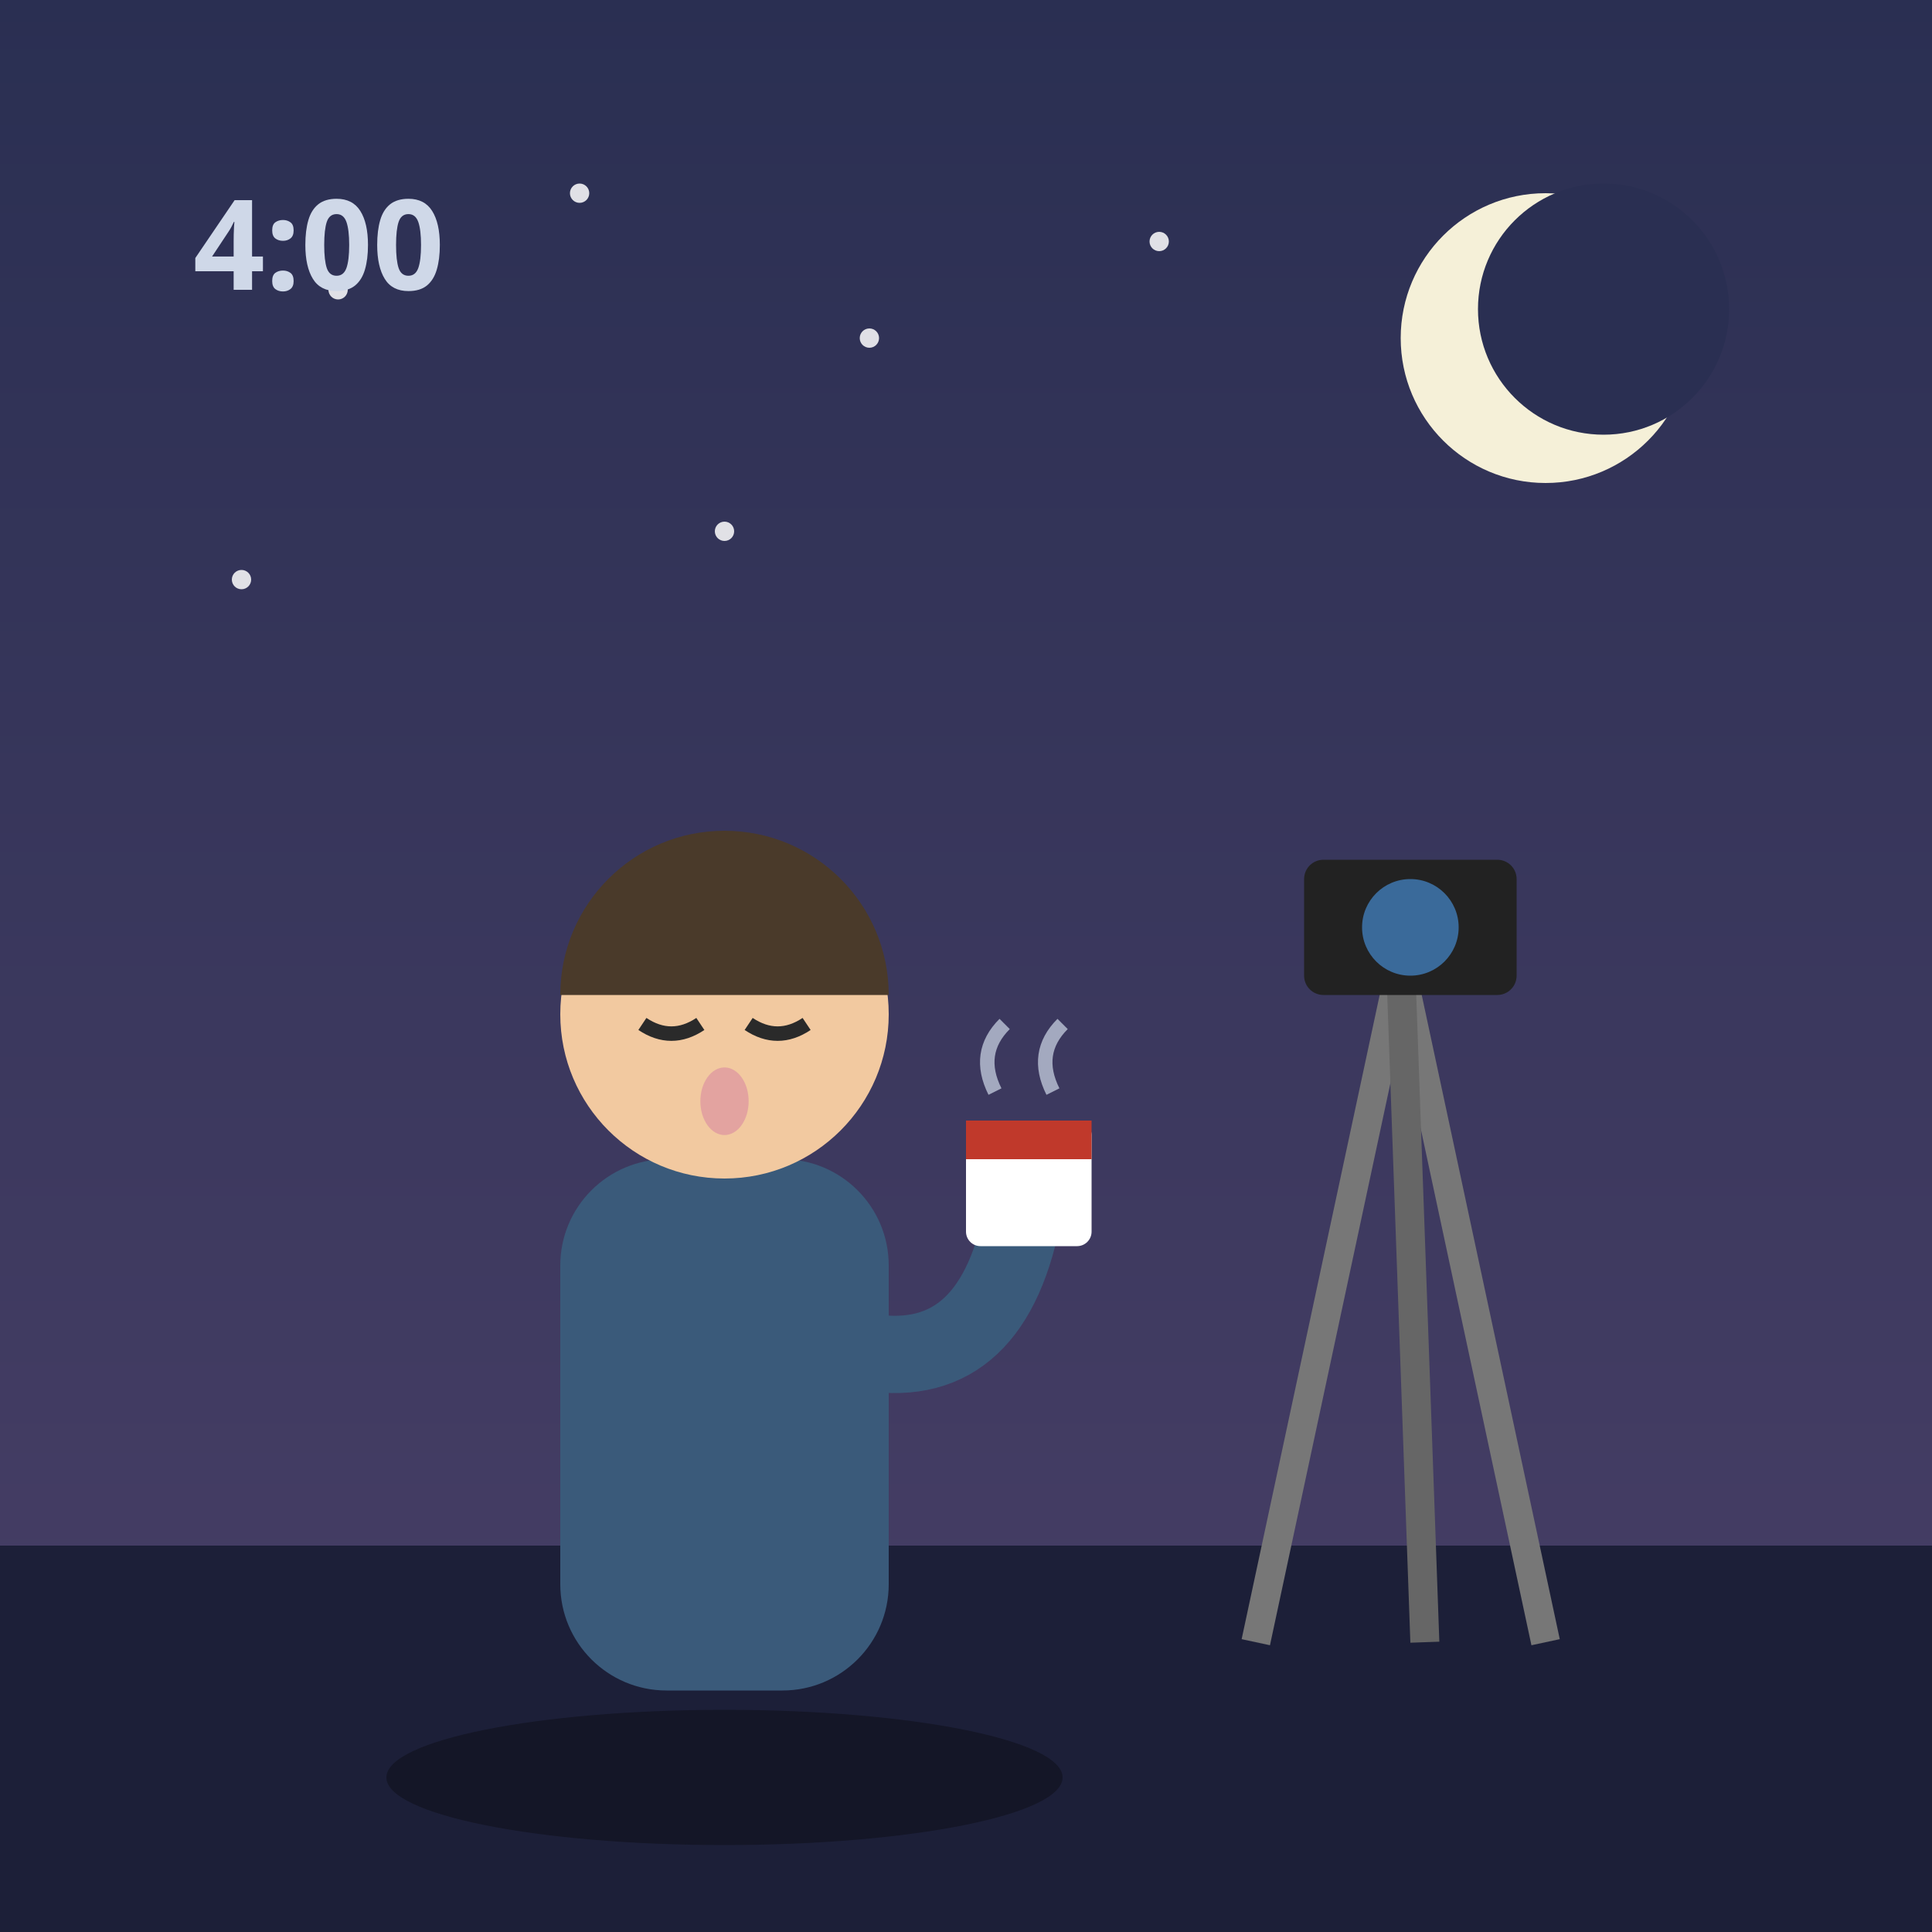
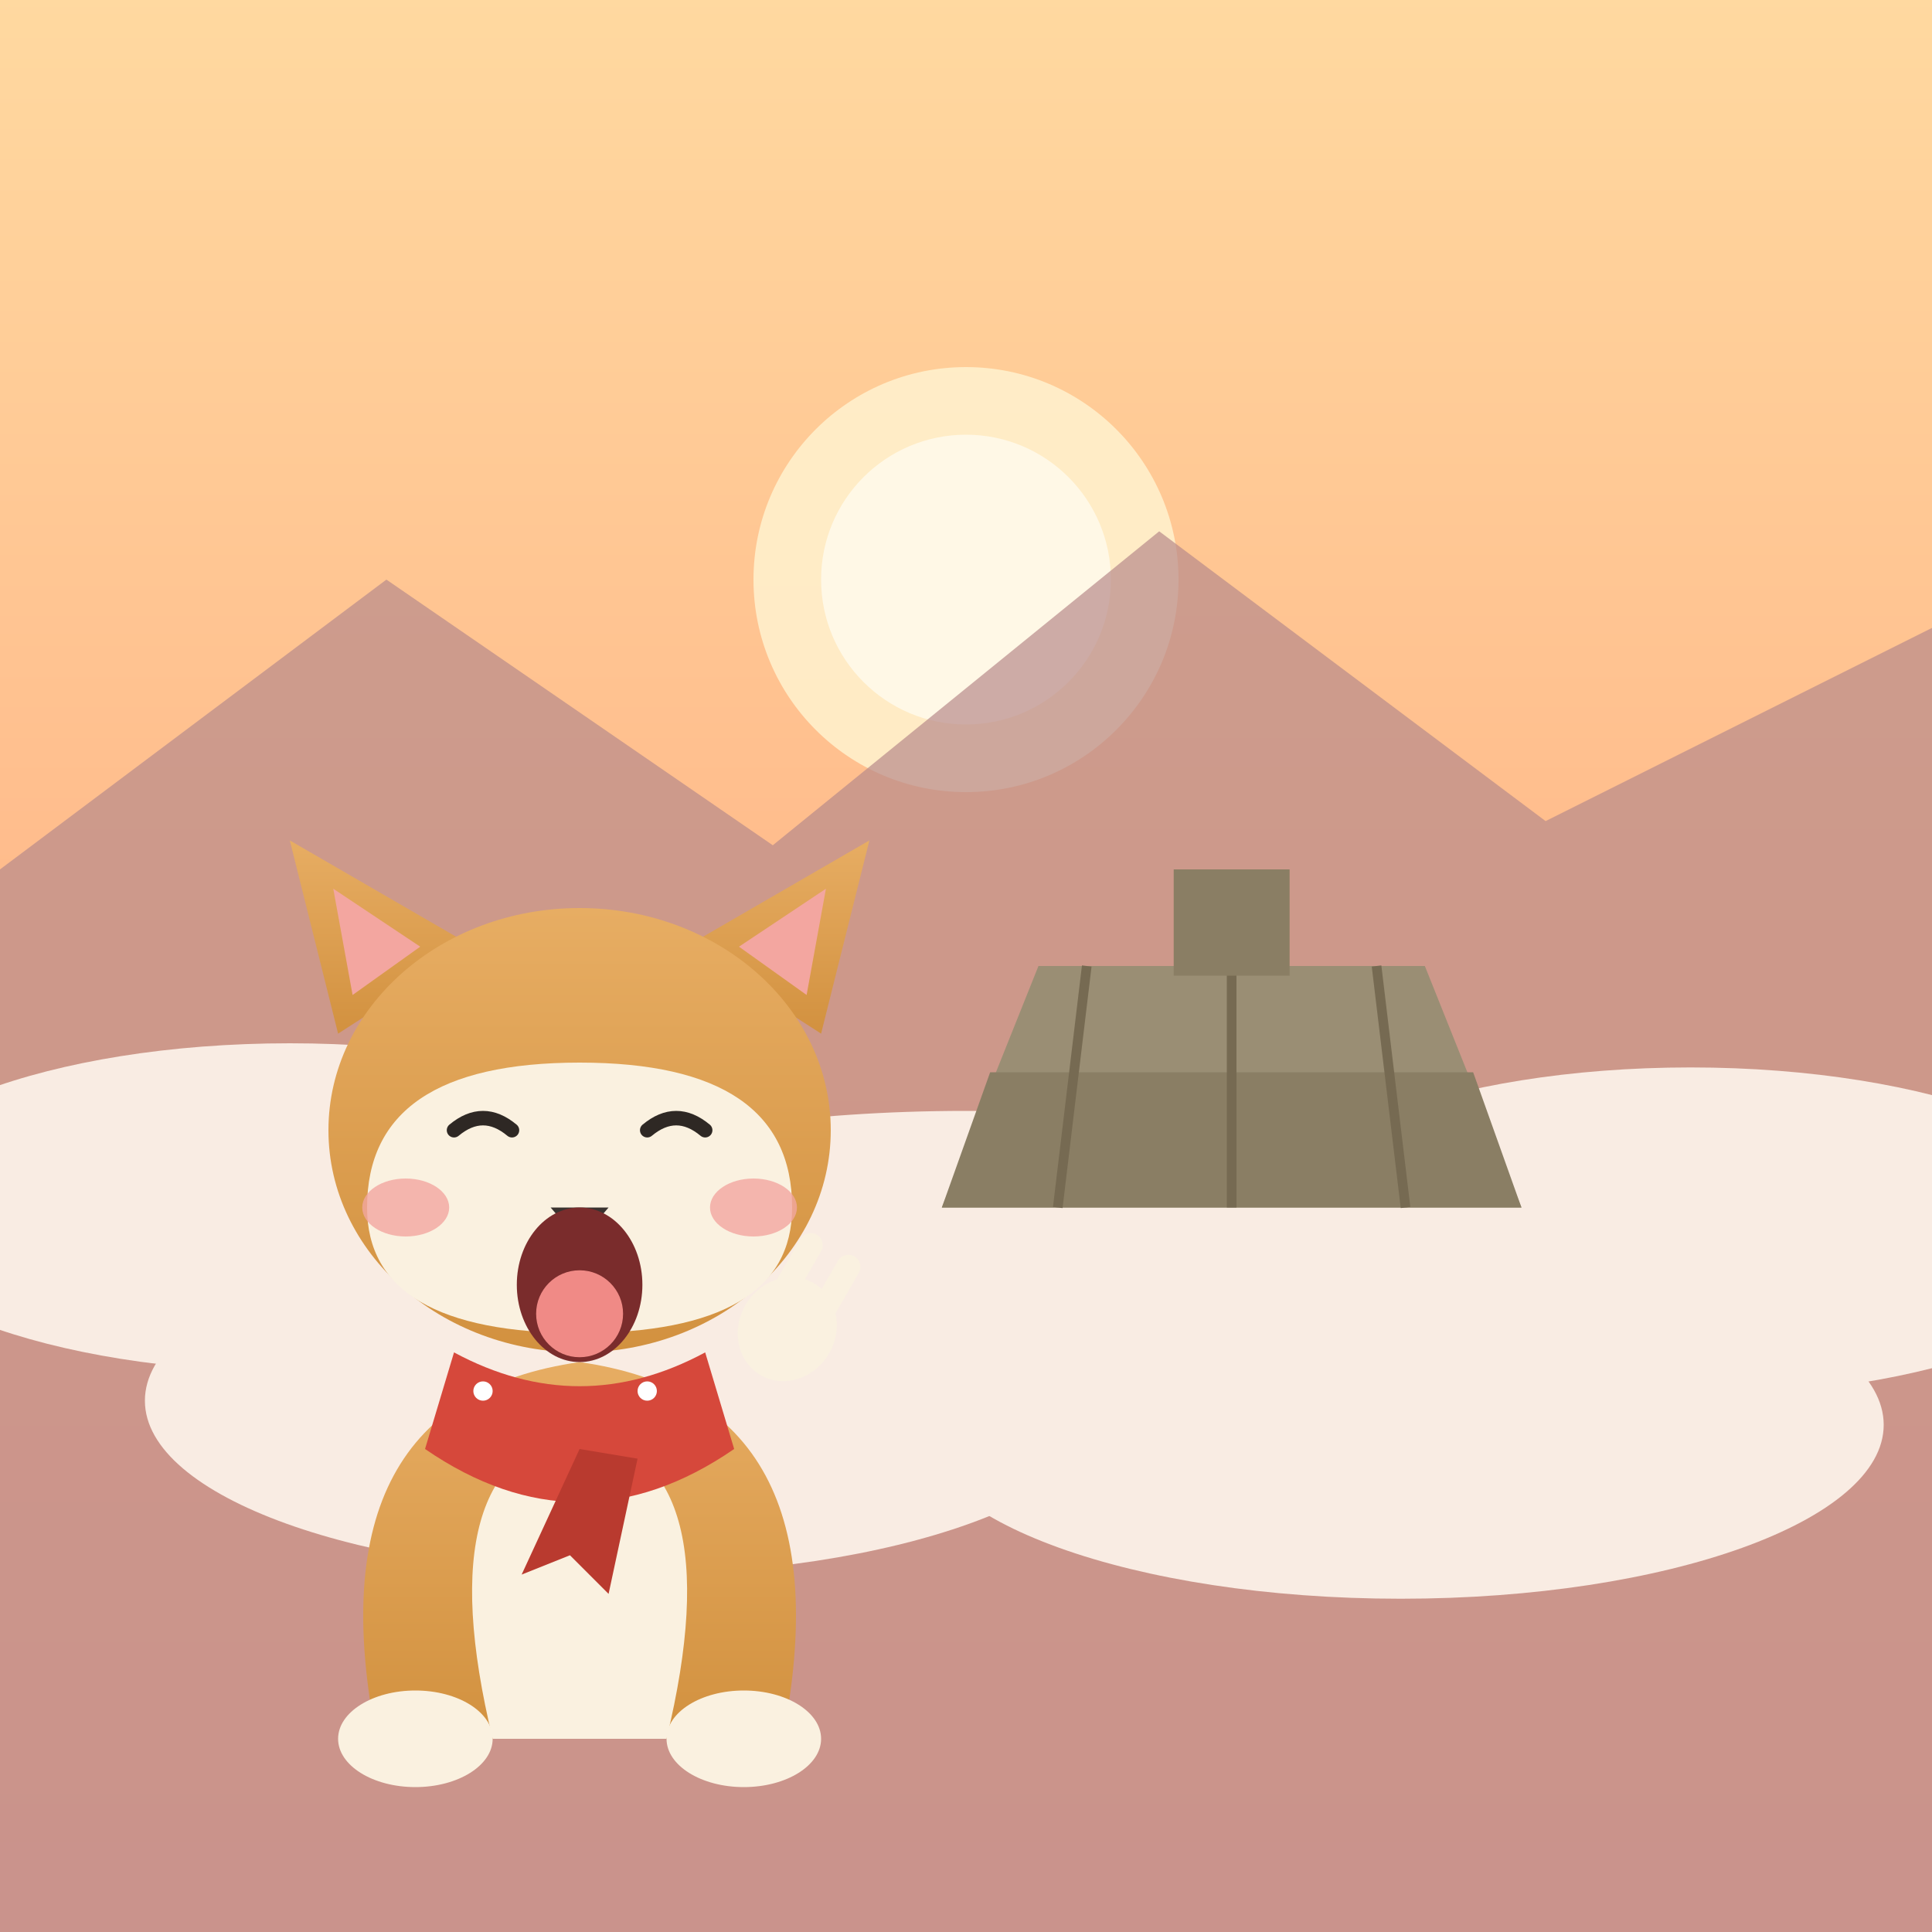
- <svg xmlns="http://www.w3.org/2000/svg" viewBox="0 0 400 400" role="img" aria-label="A funny sleepy photographer at 4am holding coffee beside a tripod, waiting in the dark for clouds">
+ <svg xmlns="http://www.w3.org/2000/svg" viewBox="0 0 400 400" role="img" aria-label="Mon-chan yawning at sunrise beside cloud-wrapped stone castle ruins">
  <defs>
-     <linearGradient id="tc2bg" x1="0" y1="0" x2="0" y2="1">
-       <stop offset="0" stop-color="#2a2f52" />
-       <stop offset="1" stop-color="#4a4068" />
+     <linearGradient id="fur" x1="0" y1="0" x2="0" y2="1">
+       <stop offset="0" stop-color="#e7ad63" />
+       <stop offset="1" stop-color="#d2913f" />
+     </linearGradient>
+     <linearGradient id="dawn" x1="0" y1="0" x2="0" y2="1">
+       <stop offset="0" stop-color="#ffd9a0" />
+       <stop offset="0.5" stop-color="#ffb98a" />
+       <stop offset="1" stop-color="#f5a78f" />
    </linearGradient>
  </defs>
-   <rect width="400" height="400" fill="url(#tc2bg)" />
-   <circle cx="320" cy="70" r="30" fill="#f5f0d8" />
-   <circle cx="332" cy="64" r="26" fill="#2a2f52" />
-   <g fill="#fff" opacity="0.85">
-     <circle cx="70" cy="60" r="2" />
-     <circle cx="120" cy="40" r="2" />
-     <circle cx="180" cy="70" r="2" />
-     <circle cx="240" cy="50" r="2" />
-     <circle cx="50" cy="120" r="2" />
-     <circle cx="150" cy="110" r="2" />
+   <rect width="400" height="400" fill="url(#dawn)" />
+   <circle cx="200" cy="120" r="44" fill="#fff2cf" opacity="0.85" />
+   <circle cx="200" cy="120" r="30" fill="#fff8e6" />
+   <path d="M0 180 L80 120 L160 175 L240 110 L320 170 L400 130 V400 H0z" fill="#b88a8a" opacity="0.7" />
+   <g fill="#fdf3ea" opacity="0.92">
+     <ellipse cx="60" cy="250" rx="90" ry="34" />
+     <ellipse cx="200" cy="270" rx="120" ry="40" />
+     <ellipse cx="350" cy="255" rx="90" ry="34" />
+     <ellipse cx="130" cy="290" rx="100" ry="36" />
+     <ellipse cx="290" cy="295" rx="100" ry="36" />
  </g>
-   <rect x="0" y="320" width="400" height="80" fill="#1c1f38" />
-   <line x1="290" y1="200" x2="260" y2="340" stroke="#777" stroke-width="6" />
-   <line x1="290" y1="200" x2="320" y2="340" stroke="#777" stroke-width="6" />
-   <line x1="290" y1="200" x2="295" y2="340" stroke="#666" stroke-width="6" />
-   <rect x="270" y="178" width="44" height="28" rx="4" fill="#222" />
-   <circle cx="292" cy="192" r="10" fill="#3a6a9a" />
-   <ellipse cx="150" cy="368" rx="70" ry="14" fill="#141627" />
-   <rect x="116" y="240" width="68" height="110" rx="22" fill="#3a5a7a" />
-   <circle cx="150" cy="210" r="34" fill="#f2c9a0" />
-   <path d="M116 206a34 34 0 0 1 68 0z" fill="#4a3a2a" />
-   <path d="M133 212q6 4 12 0" stroke="#2a2a2a" stroke-width="3" fill="none" />
-   <path d="M155 212q6 4 12 0" stroke="#2a2a2a" stroke-width="3" fill="none" />
-   <ellipse cx="150" cy="228" rx="5" ry="7" fill="#d98aa0" opacity="0.6" />
-   <path d="M180 280q26 4 32 -30" stroke="#3a5a7a" stroke-width="16" fill="none" stroke-linecap="round" />
-   <rect x="200" y="232" width="26" height="26" rx="3" fill="#fff" />
-   <rect x="200" y="232" width="26" height="8" fill="#c0392b" />
-   <g stroke="#cfd8e8" stroke-width="3" opacity="0.7" fill="none">
-     <path d="M206 226q-4 -8 2 -14" />
-     <path d="M218 226q-4 -8 2 -14" />
+   <g transform="translate(255,210)">
+     <polygon points="-60,40 60,40 40,-10 -40,-10" fill="#9a8e74" />
+     <polygon points="-60,40 60,40 50,12 -50,12" fill="#8a7e64" />
+     <g stroke="#766a52" stroke-width="2">
+       <line x1="-30" y1="-10" x2="-36" y2="40" />
+       <line x1="0" y1="-10" x2="0" y2="40" />
+       <line x1="30" y1="-10" x2="36" y2="40" />
+     </g>
+     <rect x="-12" y="-30" width="24" height="22" fill="#8a7e64" />
  </g>
-   <text x="40" y="60" font-family="sans-serif" font-size="26" font-weight="bold" fill="#cfd8e8">4:00</text>
+   <g transform="translate(120,300) scale(1.0)">
+     <path d="M-42 60 q-14 -70 42 -78 q56 8 42 78 z" fill="url(#fur)" />
+     <path d="M-18 60 q-14 -58 18 -64 q32 6 18 64 z" fill="#faf1e0" />
+     <ellipse cx="-34" cy="60" rx="16" ry="10" fill="#faf1e0" />
+     <ellipse cx="34" cy="60" rx="16" ry="10" fill="#faf1e0" />
+     <g transform="translate(46,-30) rotate(30)">
+       <ellipse cx="0" cy="6" rx="10" ry="11" fill="#faf1e0" />
+       <rect x="-7" y="-14" width="5" height="16" rx="2.5" fill="#faf1e0" />
+       <rect x="2" y="-14" width="5" height="16" rx="2.5" fill="#faf1e0" />
+     </g>
+     <path d="M-32 0 q32 22 64 0 l-6 -20 q-26 14 -52 0z" fill="#d6483b" />
+     <path d="M0 0 l-12 26 10 -4 8 8 6 -28z" fill="#b93a2f" />
+     <circle cx="-20" cy="-12" r="2" fill="#fff" />
+     <circle cx="14" cy="-12" r="2" fill="#fff" />
+     <path d="M-50 -86 l-10 -40 38 22z" fill="url(#fur)" />
+     <path d="M50 -86 l10 -40 -38 22z" fill="url(#fur)" />
+     <path d="M-47 -94 l-4 -22 18 12z" fill="#f3a6a0" />
+     <path d="M47 -94 l4 -22 -18 12z" fill="#f3a6a0" />
+     <ellipse cx="0" cy="-66" rx="52" ry="46" fill="url(#fur)" />
+     <path d="M0 -80 q-44 0 -44 30 q0 26 44 26 q44 0 44 -26 q0 -30 -44 -30z" fill="#faf1e0" />
+     <ellipse cx="-36" cy="-50" rx="9" ry="6" fill="#f3a6a0" opacity="0.8" />
+     <ellipse cx="36" cy="-50" rx="9" ry="6" fill="#f3a6a0" opacity="0.8" />
+     <path d="M-26 -66 q6 -5 12 0" stroke="#2e2824" stroke-width="3" fill="none" stroke-linecap="round" />
+     <path d="M14 -66 q6 -5 12 0" stroke="#2e2824" stroke-width="3" fill="none" stroke-linecap="round" />
+     <path d="M-6 -50 h12 l-6 7z" fill="#3a3330" />
+     <ellipse cx="0" cy="-34" rx="13" ry="16" fill="#7a2c2c" />
+     <ellipse cx="0" cy="-28" rx="9" ry="9" fill="#f08a86" />
+   </g>
</svg>
